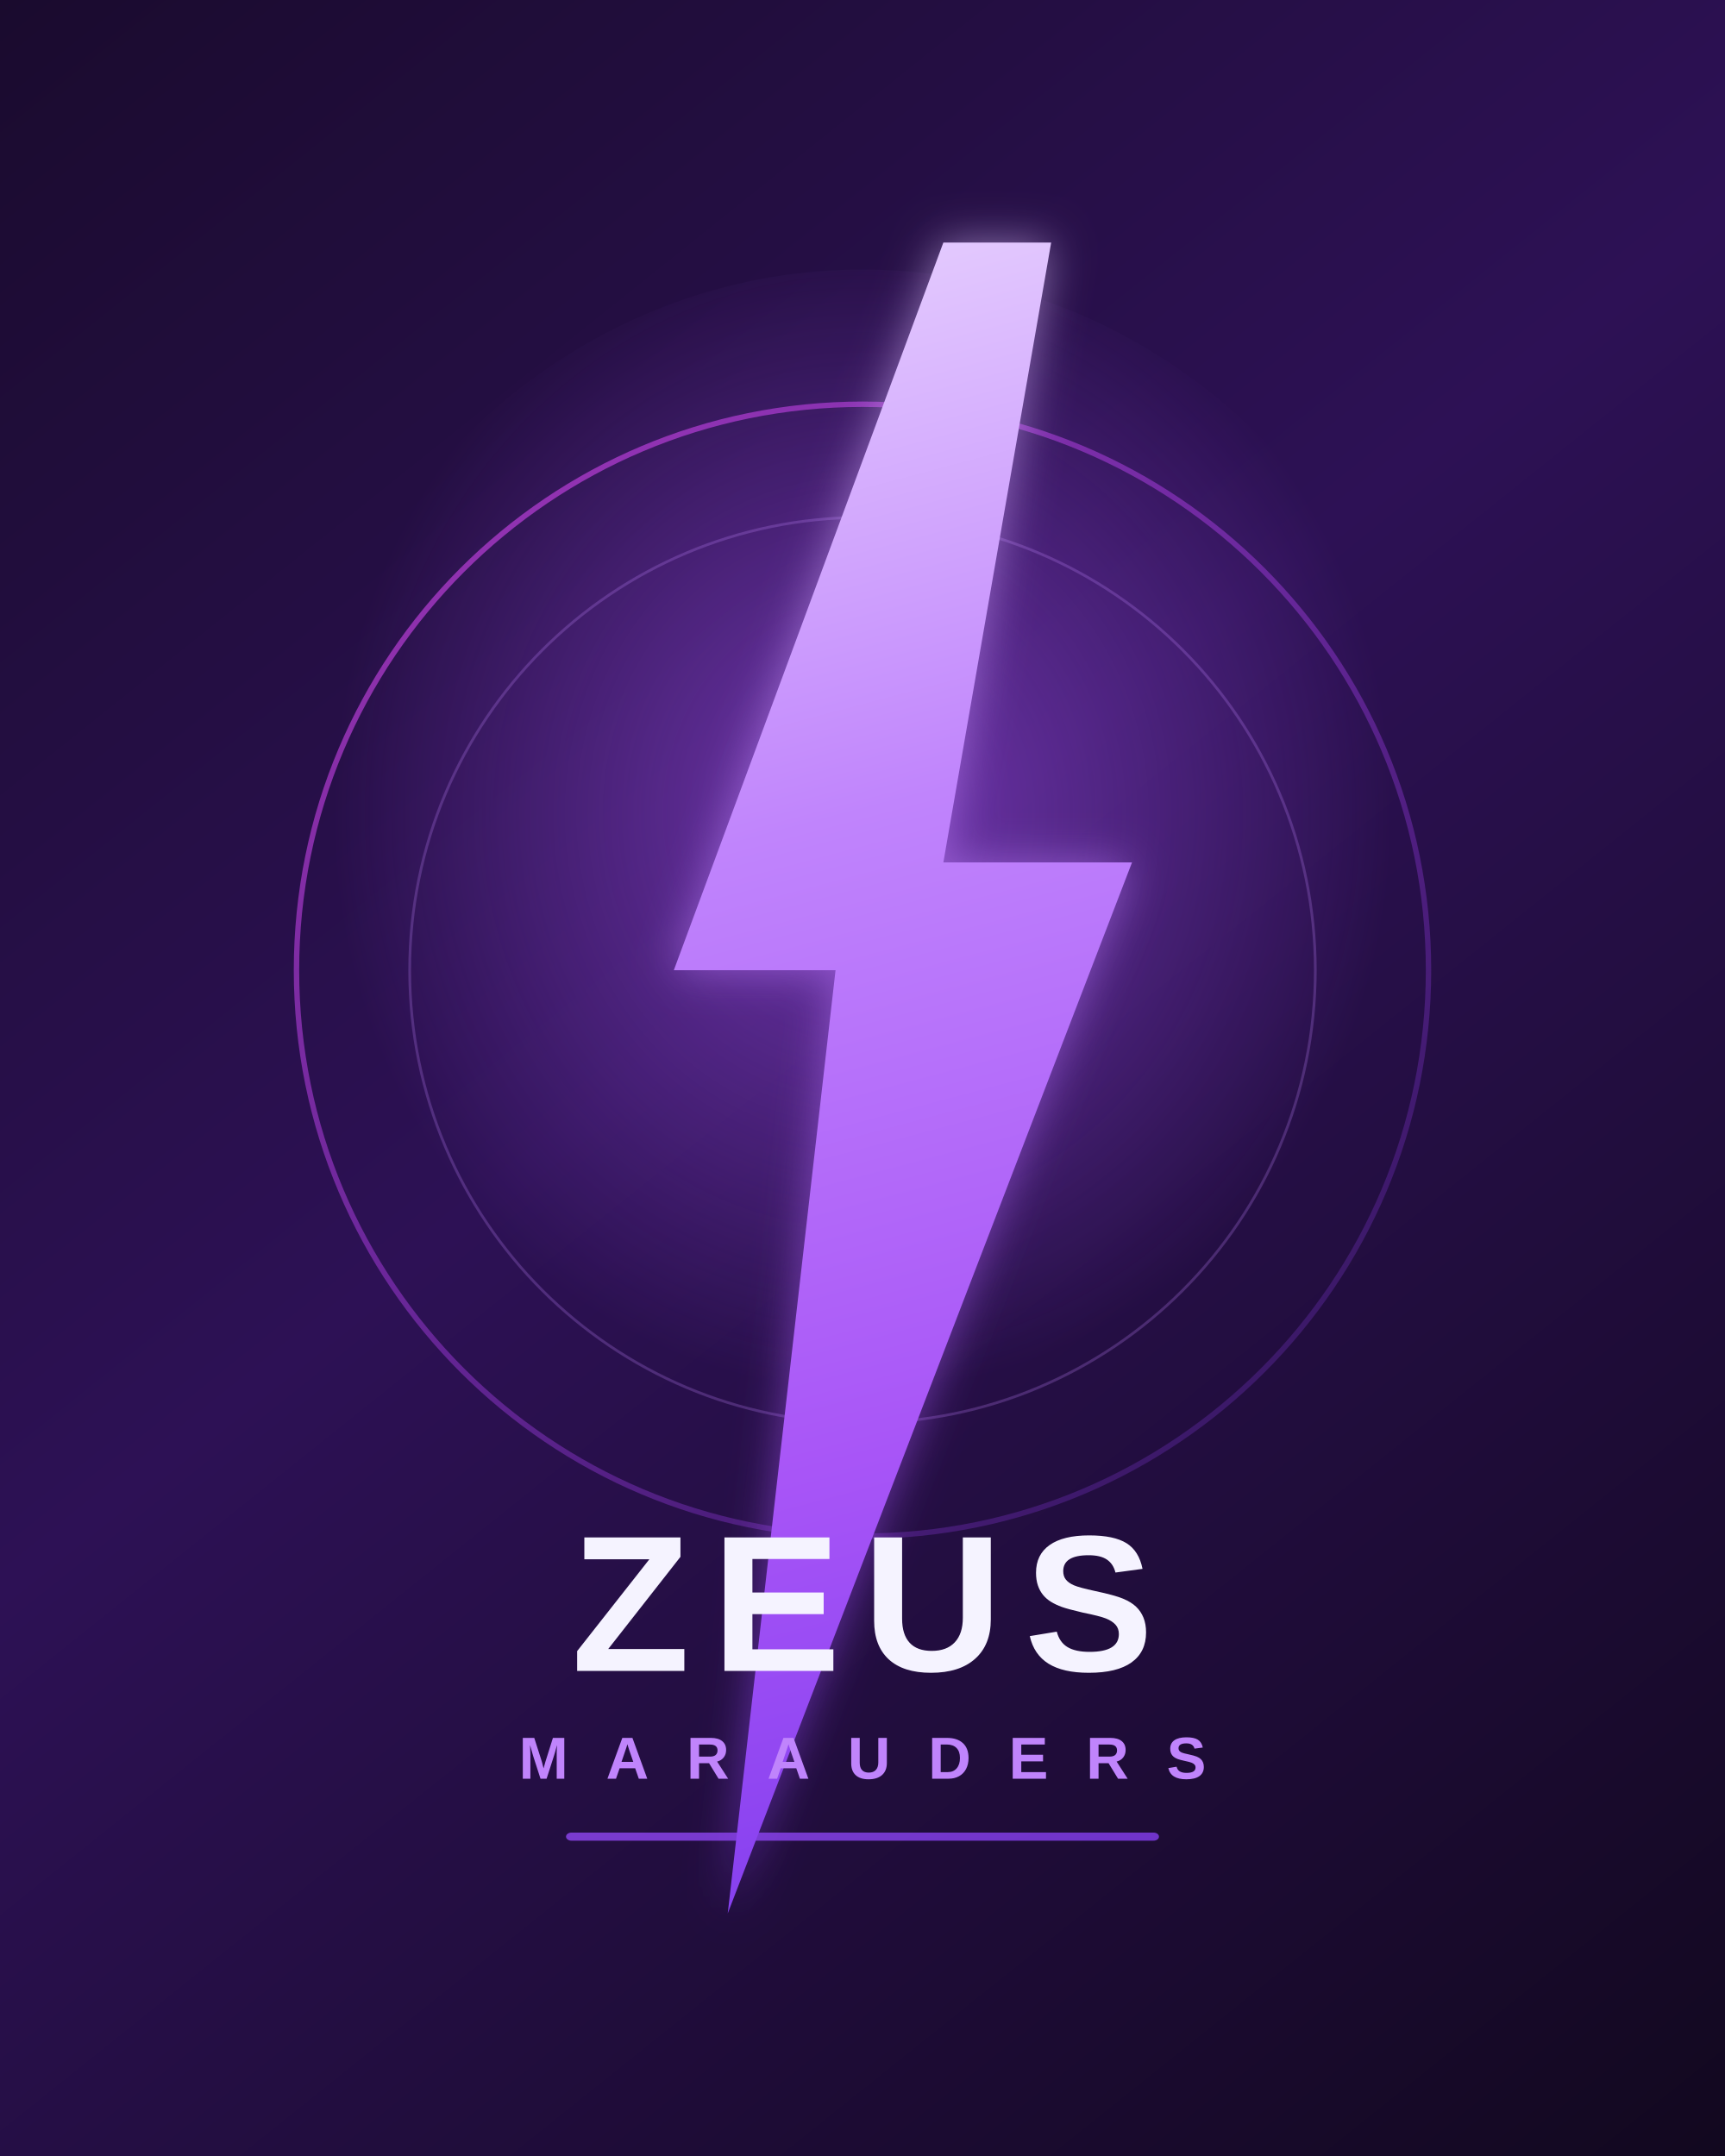
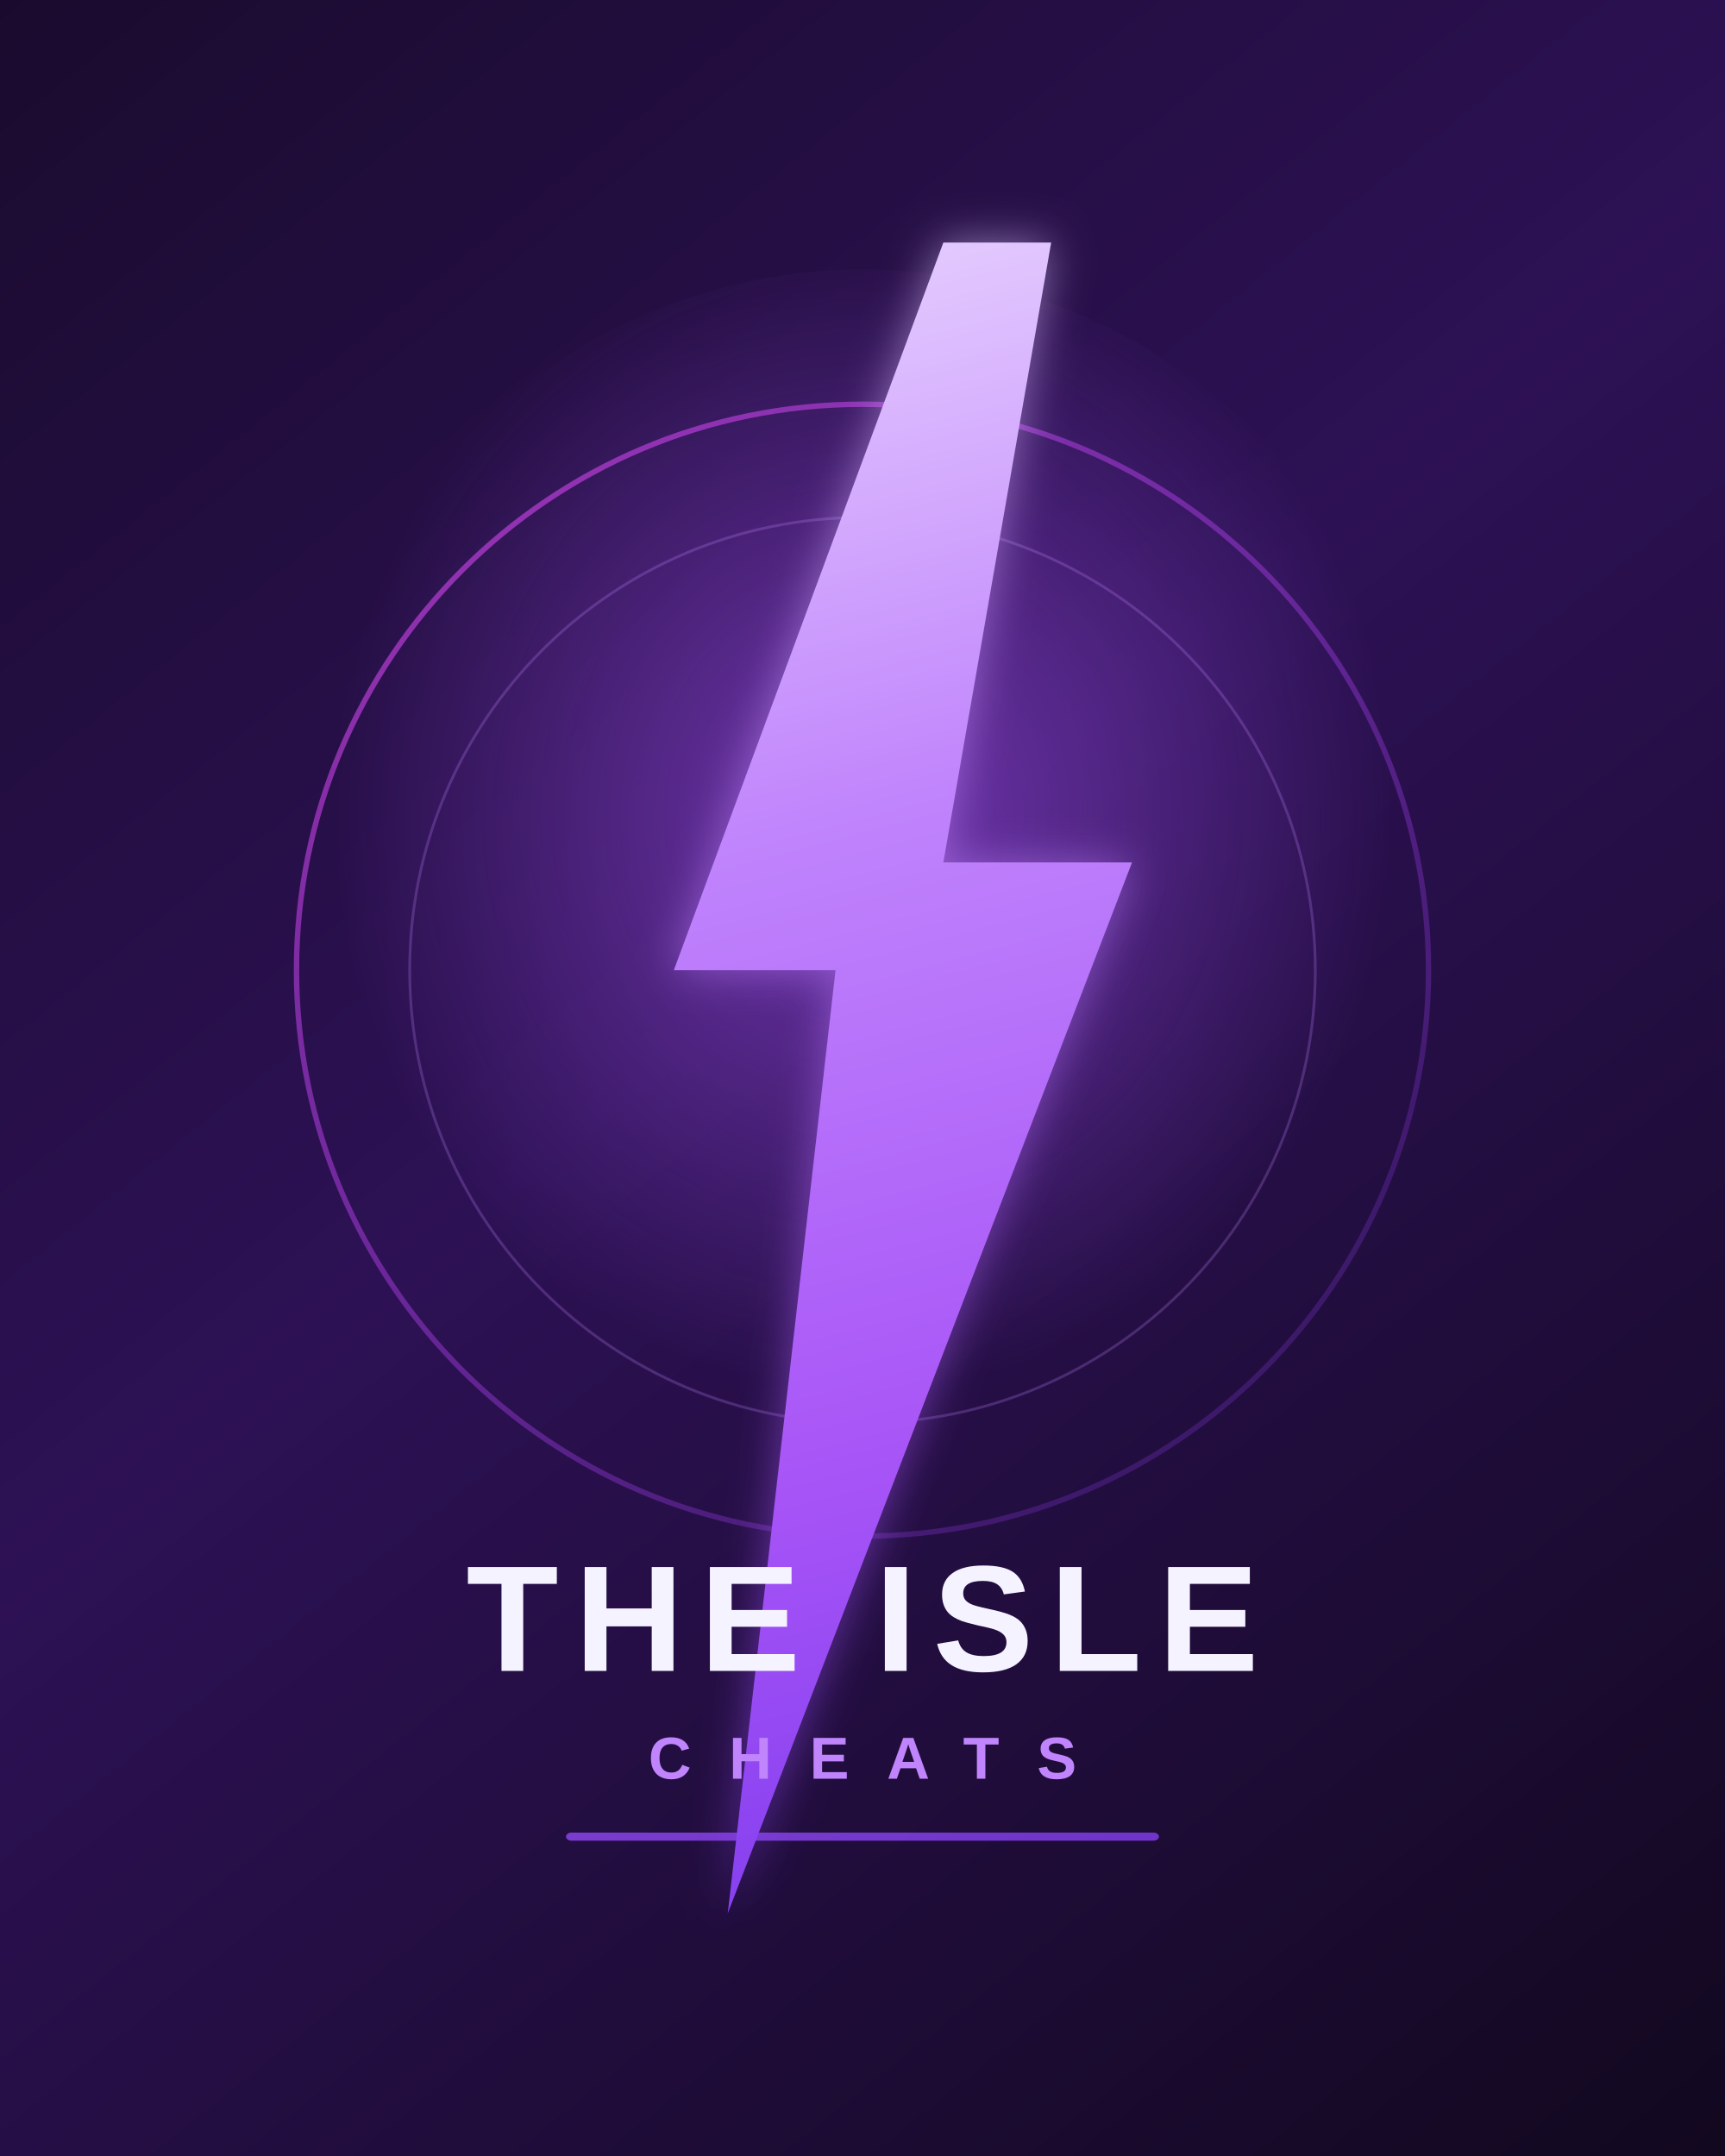
<svg xmlns="http://www.w3.org/2000/svg" viewBox="0 0 640 800" fill="none">
  <defs>
    <linearGradient id="bg" x1="0" y1="0" x2="640" y2="800" gradientUnits="userSpaceOnUse">
      <stop stop-color="#1a0b2e" />
      <stop offset="0.45" stop-color="#2d1155" />
      <stop offset="1" stop-color="#12081f" />
    </linearGradient>
    <linearGradient id="bolt" x1="250" y1="80" x2="420" y2="720" gradientUnits="userSpaceOnUse">
      <stop stop-color="#e9d5ff" />
      <stop offset="0.35" stop-color="#c084fc" />
      <stop offset="0.7" stop-color="#a855f7" />
      <stop offset="1" stop-color="#7c3aed" />
    </linearGradient>
    <linearGradient id="ring" x1="120" y1="200" x2="520" y2="620" gradientUnits="userSpaceOnUse">
      <stop stop-color="#d946ef" stop-opacity="0.9" />
      <stop offset="1" stop-color="#7c3aed" stop-opacity="0.2" />
    </linearGradient>
    <radialGradient id="glow" cx="50%" cy="42%" r="45%">
      <stop stop-color="#a855f7" stop-opacity="0.55" />
      <stop offset="1" stop-color="#a855f7" stop-opacity="0" />
    </radialGradient>
    <filter id="soft" x="-20%" y="-20%" width="140%" height="140%">
      <feGaussianBlur stdDeviation="8" />
    </filter>
  </defs>
  <rect width="640" height="800" fill="url(#bg)" />
  <ellipse cx="320" cy="340" rx="220" ry="240" fill="url(#glow)" />
  <circle cx="320" cy="360" r="210" stroke="url(#ring)" stroke-width="2" opacity="0.7" />
  <circle cx="320" cy="360" r="168" stroke="#c084fc" stroke-width="1" opacity="0.25" />
  <path d="M350 90 L250 360 H310 L270 710 L420 320 H350 L390 90 Z" fill="url(#bolt)" filter="url(#soft)" opacity="0.55" />
  <path d="M350 90 L250 360 H310 L270 710 L420 320 H350 L390 90 Z" fill="url(#bolt)" />
-   <text x="320" y="620" text-anchor="middle" fill="#f5f3ff" font-family="Arial Black, Arial, sans-serif" font-size="72" font-weight="900" letter-spacing="8">ZEUS</text>
-   <text x="320" y="660" text-anchor="middle" fill="#c084fc" font-family="Arial, sans-serif" font-size="22" font-weight="700" letter-spacing="14">MARAUDERS</text>
+   <text x="320" y="620" text-anchor="middle" fill="#f5f3ff" font-family="Arial Black, Arial, sans-serif" font-size="56" font-weight="900" letter-spacing="6">THE ISLE</text>
+   <text x="320" y="660" text-anchor="middle" fill="#c084fc" font-family="Arial, sans-serif" font-size="22" font-weight="700" letter-spacing="14">CHEATS</text>
  <rect x="210" y="680" width="220" height="3" rx="2" fill="url(#bolt)" opacity="0.8" />
</svg>
